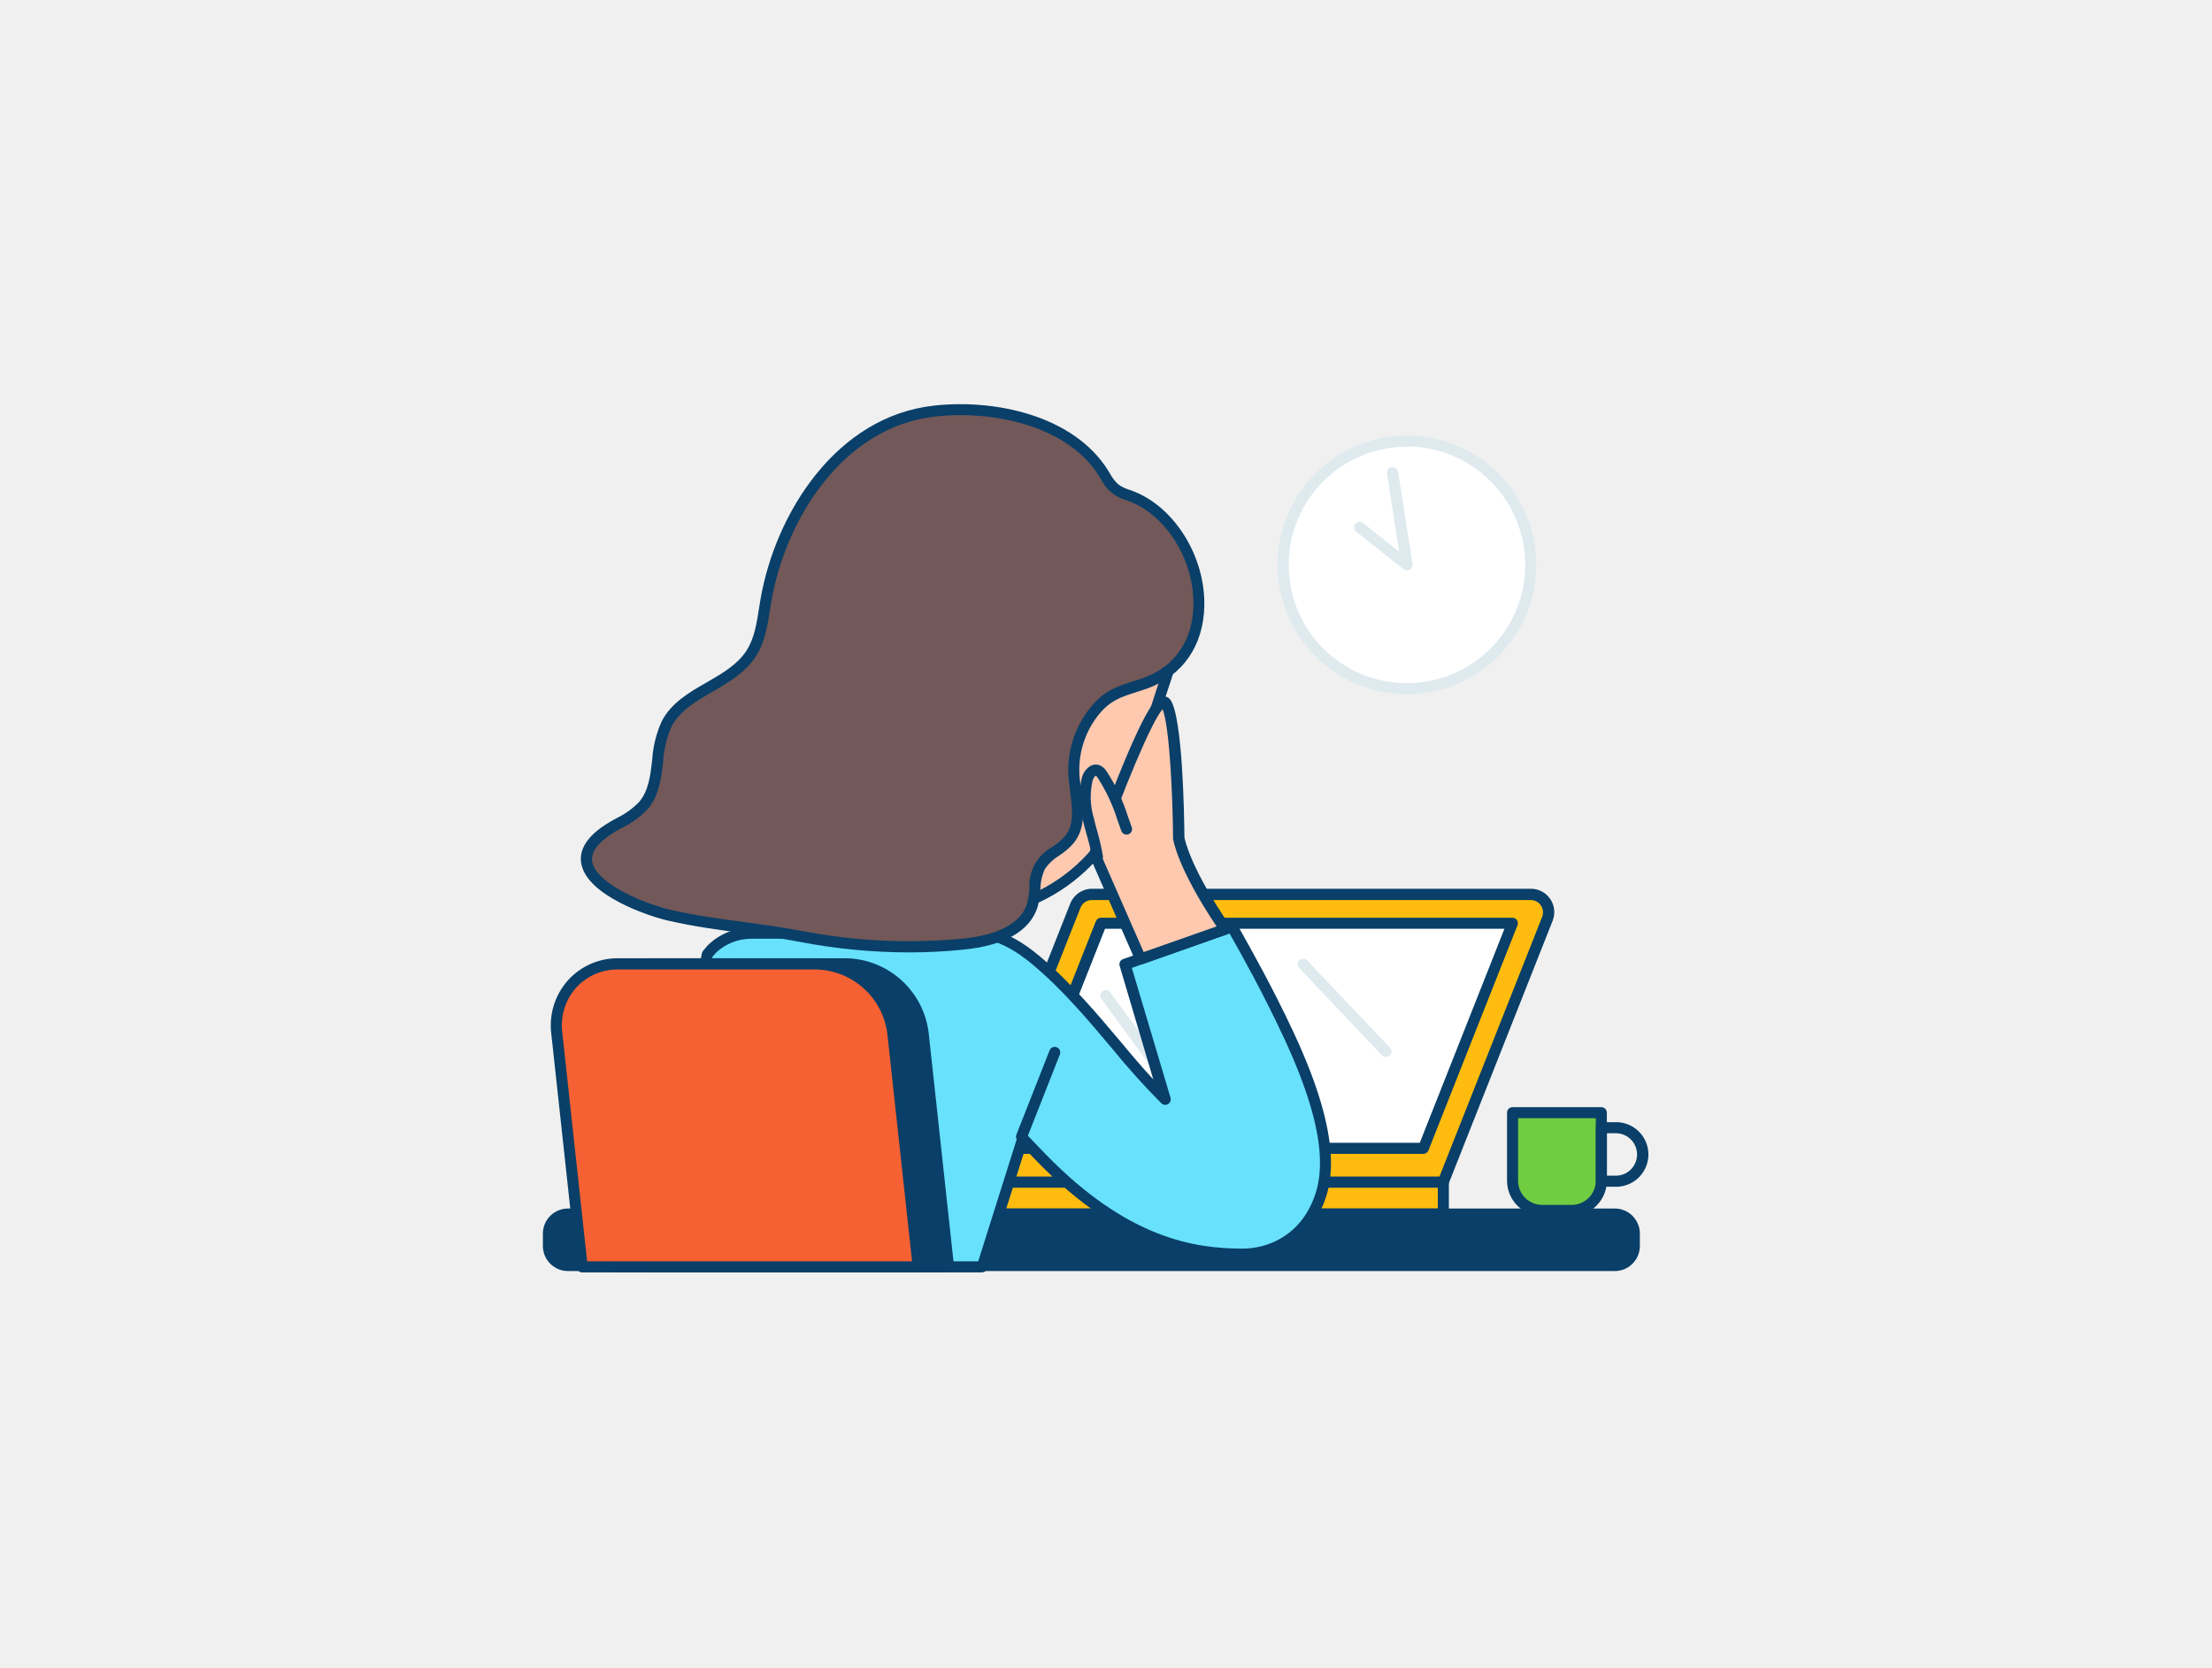
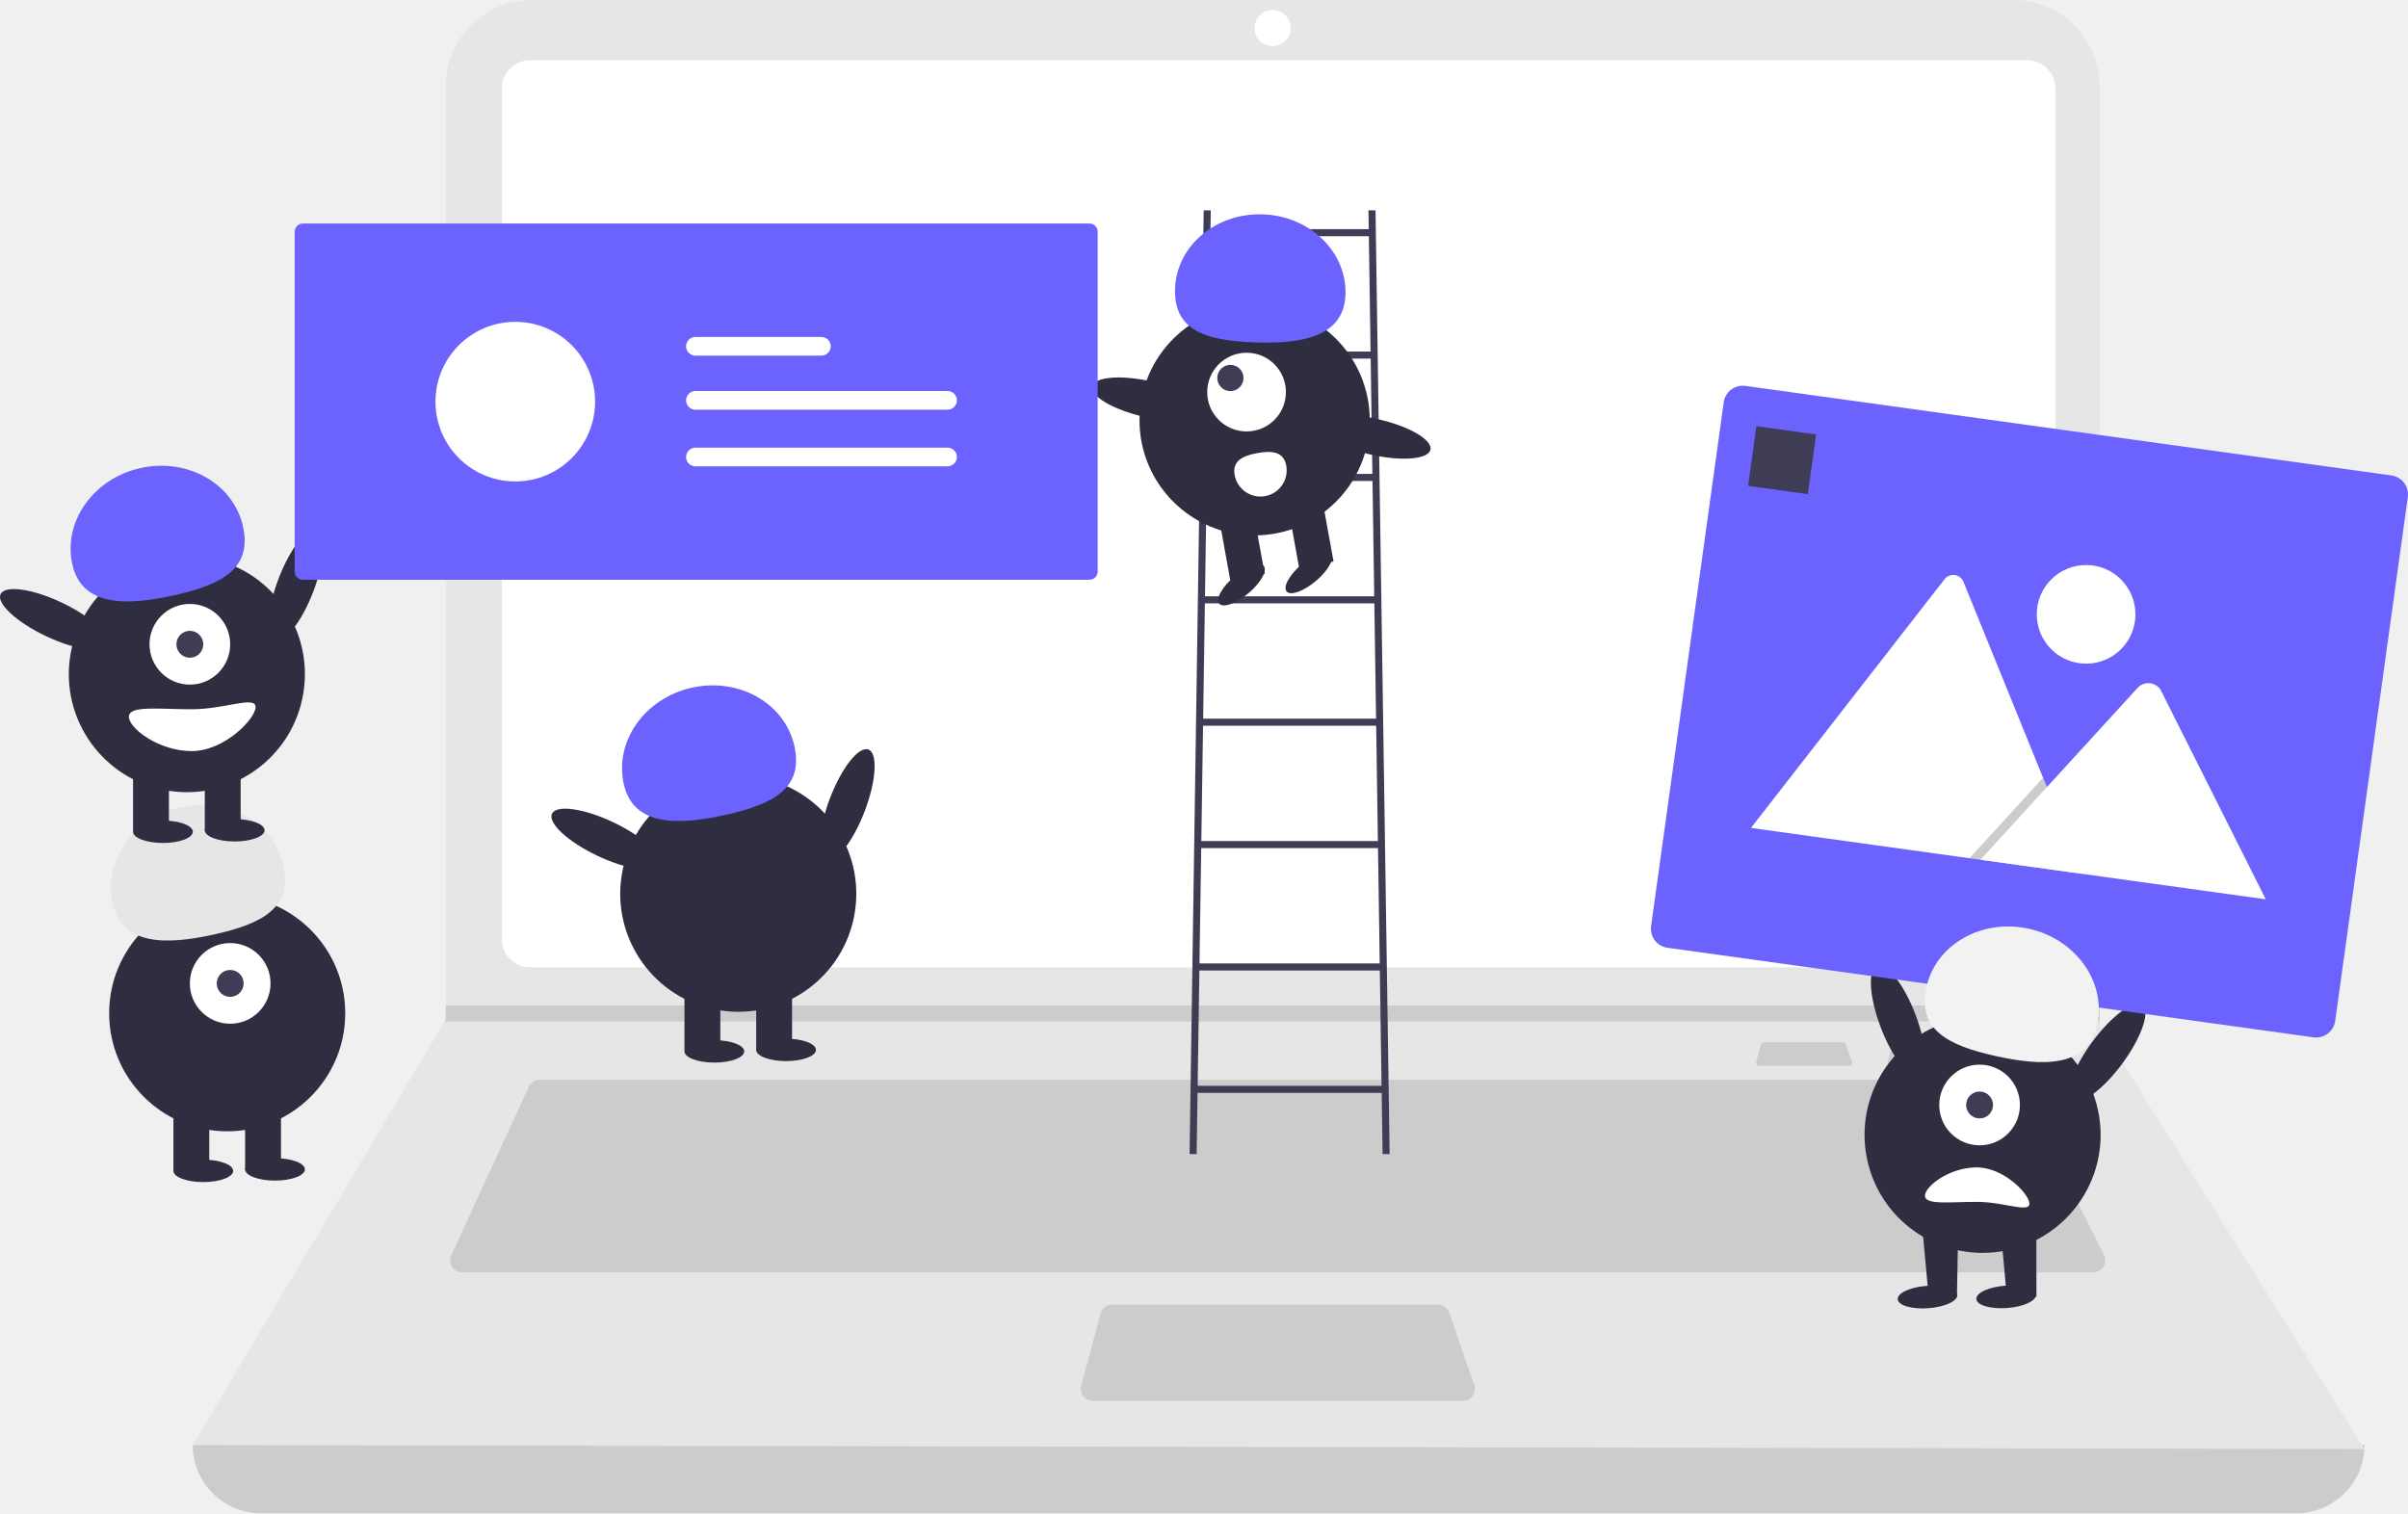
- <svg xmlns="http://www.w3.org/2000/svg" viewBox="0 0 400 300" width="406" height="306" class="illustration styles_illustrationTablet__1DWOa">
-   <g id="_104_slow_working_outline" data-name="#104_slow_working_outline">
-     <rect x="174.68" y="212.97" width="86.3" height="5.81" transform="translate(435.66 431.74) rotate(-180)" fill="#ffbc0e" />
-     <path d="M261,219.78h-86.3a1,1,0,0,1-1-1V213a1,1,0,0,1,1-1H261a1,1,0,0,1,1,1v5.81A1,1,0,0,1,261,219.78Zm-85.3-2H260V214h-84.3Z" fill="#093f68" />
-     <path d="M197.45,160.93h79.37a3.23,3.23,0,0,1,3,4.41L261,213h-86.3l19.77-50A3.23,3.23,0,0,1,197.45,160.93Z" fill="#ffbc0e" />
-     <path d="M261,214h-86.3a1,1,0,0,1-.93-1.37l19.77-50a4.22,4.22,0,0,1,3.93-2.67h79.37a4.23,4.23,0,0,1,3.93,5.78l-18.84,47.62A1,1,0,0,1,261,214Zm-84.83-2H260.3l18.59-47a2.23,2.23,0,0,0-2.07-3H197.45a2.21,2.21,0,0,0-2.07,1.41Z" fill="#093f68" />
-     <polygon points="199.14 166.19 273.52 166.19 257.42 206.9 183.04 206.9 199.14 166.19" fill="#fff" />
-     <path d="M257.42,207.9H183a1,1,0,0,1-.93-1.37l16.1-40.7a1,1,0,0,1,.93-.63h74.38a1,1,0,0,1,.83.43,1,1,0,0,1,.1.93l-16.1,40.71A1,1,0,0,1,257.42,207.9Zm-72.91-2h72.23l15.31-38.7H199.82Z" fill="#093f68" />
-     <path d="M216.82,203.23a1,1,0,0,1-.81-.41l-16.83-22.91a1,1,0,1,1,1.61-1.18l16.84,22.91a1,1,0,0,1-.22,1.39A.94.94,0,0,1,216.82,203.23Z" fill="#dfeaef" />
-     <rect x="99.17" y="218.78" width="196.32" height="9.31" rx="3.53" transform="translate(394.67 446.86) rotate(-180)" fill="#093f68" />
-     <path d="M292,229.09H102.71a4.55,4.55,0,0,1-4.54-4.54v-2.24a4.54,4.54,0,0,1,4.54-4.53H292a4.54,4.54,0,0,1,4.54,4.53v2.24A4.55,4.55,0,0,1,292,229.09Zm-189.25-9.31a2.54,2.54,0,0,0-2.54,2.53v2.24a2.54,2.54,0,0,0,2.54,2.54H292a2.54,2.54,0,0,0,2.54-2.54v-2.24a2.54,2.54,0,0,0-2.54-2.53Z" fill="#093f68" />
-     <path d="M199.2,104c3.69,17.07,12,10.8,14.68,8.54l-10,30.59a30.92,30.92,0,0,1-36.37,20.54l-2.05,6.27a5.27,5.27,0,1,1-10-3.27l1.92-5.89c-17.61-6.47-21.31-24.64-16.87-38.3L154,96.74S162.72,109.64,199.2,104Z" fill="#ffc9b0" />
-     <path d="M160.48,174.56a6.29,6.29,0,0,1-1.94-.31,6.27,6.27,0,0,1-4-7.91l1.62-5a27.9,27.9,0,0,1-16.39-16.71,35.19,35.19,0,0,1-.18-22.5,1,1,0,0,1,.07-.15L153.1,96.28a1,1,0,0,1,.83-.53,1,1,0,0,1,.89.43c.08.12,9,12.28,44.23,6.81a1,1,0,0,1,1.13.78c1.3,6,3.36,9.67,5.94,10.54,2,.66,4.36-.19,7.11-2.55a1,1,0,0,1,1.6,1.07l-10,30.59a32.12,32.12,0,0,1-36.65,21.4l-1.77,5.41A6.27,6.27,0,0,1,160.48,174.56Zm-19-51.71c-4.45,13.78-.29,30.88,16.28,37a1,1,0,0,1,.61,1.24L156.42,167a4.28,4.28,0,0,0,8.13,2.65l2-6.27a1,1,0,0,1,1.18-.67A30.07,30.07,0,0,0,203,142.8l9-27.66c-2.34,1.37-4.52,1.73-6.49,1.07-3.19-1.08-5.56-4.81-7.06-11.1-29.76,4.42-41-3.47-44.23-6.61Z" fill="#093f68" />
-     <path d="M142.71,229.33a1,1,0,0,1-1-1V186.15a1,1,0,0,1,2,0v42.18A1,1,0,0,1,142.71,229.33Z" fill="#093f68" />
-     <path d="M117.51,228.33l10.38-56.48.83-1a10.28,10.28,0,0,1,7.13-2.86h39.94c1.09,0,5.11-.52,11.55,4.87,9.3,7.81,16.4,18.5,23.35,25.16l-7.23-24.4,19.37-6.82c.15.42,5.25,8.93,10.18,19.47,9.05,19.37,7.2,27.24,4.56,32.08a14.33,14.33,0,0,1-9.28,7.23,15.36,15.36,0,0,1-3.57.43c-8,0-20.82-1.46-36.27-17.31-1.18-1.21-2.34-2.43-3.48-3.62l-7.34,23.22Z" fill="#68e1fd" />
-     <path d="M177.63,229.33H117.51a1,1,0,0,1-.77-.36,1,1,0,0,1-.22-.82l10.39-56.48a1.07,1.07,0,0,1,.22-.47c.53-.63.84-1,.84-1a11.25,11.25,0,0,1,7.88-3.21H176c1.55,0,5.66-.16,11.95,5.12,5.54,4.65,10.39,10.4,14.67,15.48,2,2.42,4,4.75,5.93,6.84l-6.08-20.52a1,1,0,0,1,.63-1.23l19.37-6.82a1,1,0,0,1,.77.05,1,1,0,0,1,.51.57l.74,1.32c1.67,3,5.58,9.89,9.4,18.06,9.2,19.71,7.26,28,4.53,33a15.31,15.31,0,0,1-9.93,7.72,15.93,15.93,0,0,1-3.8.46c-8.51,0-21.6-1.83-37-17.61-.79-.8-1.56-1.61-2.32-2.41l-6.84,21.61A1,1,0,0,1,177.63,229.33Zm-58.92-2h58.18L184,204.8a1,1,0,0,1,.73-.67,1,1,0,0,1,.95.29c1.13,1.19,2.29,2.4,3.47,3.61,14.69,15.07,26.71,17,35.55,17a14.05,14.05,0,0,0,3.33-.41,13.33,13.33,0,0,0,8.65-6.73c2.49-4.59,4.23-12.28-4.6-31.17-3.78-8.1-7.66-15-9.32-17.93l-.42-.75-17.67,6.23,7,23.48a1,1,0,0,1-.44,1.14,1,1,0,0,1-1.21-.13,130.76,130.76,0,0,1-8.88-9.87c-4.43-5.26-9-10.7-14.43-15.24-5.7-4.79-9.27-4.69-10.61-4.65H135.85a9.25,9.25,0,0,0-6.43,2.58l-.59.69Z" fill="#093f68" />
-     <path d="M184.73,205.79a1,1,0,0,1-.93-1.37l6-15.24a1,1,0,0,1,1.86.74l-6,15.24A1,1,0,0,1,184.73,205.79Z" fill="#093f68" />
-     <path d="M153.07,173.56H117.31a11,11,0,0,0-11.15,12.51l4.59,42.26h60.78l-4.59-42.26A14.31,14.31,0,0,0,153.07,173.56Z" fill="#093f68" />
-     <path d="M171.53,229.33H110.75a1,1,0,0,1-1-.89l-4.59-42.26a12.25,12.25,0,0,1,3-9.65,12.12,12.12,0,0,1,9.17-4h35.76A15.34,15.34,0,0,1,167.93,186l4.59,42.26a1,1,0,0,1-.25.78A1,1,0,0,1,171.53,229.33Zm-59.88-2h58.76l-4.47-41.15a13.28,13.28,0,0,0-12.87-11.62H117.31A10,10,0,0,0,107.16,186Z" fill="#093f68" />
-     <path d="M147.6,173.56H111.83a11,11,0,0,0-11.14,12.51l4.59,42.26h60.77l-4.59-42.26A14.3,14.3,0,0,0,147.6,173.56Z" fill="#f56132" />
-     <path d="M166.05,229.33H105.28a1,1,0,0,1-1-.89l-4.59-42.26a12.26,12.26,0,0,1,3-9.65,12.1,12.1,0,0,1,9.16-4H147.6A15.33,15.33,0,0,1,162.45,186L167,228.22a1,1,0,0,1-.25.78A1,1,0,0,1,166.05,229.33Zm-59.88-2h58.76l-4.47-41.15a13.27,13.27,0,0,0-12.86-11.62H111.83a10.13,10.13,0,0,0-7.67,3.31,10.27,10.27,0,0,0-2.48,8.09Z" fill="#093f68" />
-     <path d="M206.27,172.66l-8.31-19s10.65-30.2,12.83-27.29,2.36,24.39,2.36,24.39.73,5.28,8.44,16.48Z" fill="#ffc9b0" />
-     <path d="M206.27,173.66a1,1,0,0,1-.92-.6l-8.31-19a1,1,0,0,1,0-.73c0-.07,2.43-6.86,5.15-13.62,5.7-14.16,7.17-14.38,8.05-14.52a1.43,1.43,0,0,1,1.38.58c2.25,3,2.53,21.09,2.56,24.91.1.55,1.23,5.77,8.26,16a1,1,0,0,1,.13.88,1,1,0,0,1-.62.63L206.6,173.6A1,1,0,0,1,206.27,173.66Zm-7.24-20,7.78,17.75L220,166.77c-7.07-10.53-7.84-15.61-7.87-15.83,0,0,0-.09,0-.13-.06-7.67-.64-20.21-1.9-23.31C208.21,129.76,203.13,142.07,199,153.66Z" fill="#093f68" />
-     <path d="M198.51,154.18c-.39-2.35-1.18-4.61-1.72-6.93a14.37,14.37,0,0,1-.18-7.07c.25-.9,1-1.92,1.87-1.63a1.86,1.86,0,0,1,.82.73,32.61,32.61,0,0,1,3.77,8.06l.66,1.83" fill="#ffc9b0" />
-     <path d="M198.51,155.18a1,1,0,0,1-1-.83,40.83,40.83,0,0,0-1-4.15c-.25-.91-.51-1.81-.72-2.73a15.11,15.11,0,0,1-.16-7.56,3.57,3.57,0,0,1,1.58-2.17,2,2,0,0,1,1.57-.14,2.7,2.7,0,0,1,1.31,1.1A33.05,33.05,0,0,1,204,147l.09.24.57,1.6a1,1,0,0,1-1.89.66c-.18-.53-.37-1.05-.56-1.58l-.09-.24a31.64,31.64,0,0,0-3.64-7.81c-.21-.29-.3-.36-.33-.37a1.64,1.64,0,0,0-.58.95,13.1,13.1,0,0,0,.18,6.57c.21.89.45,1.76.69,2.64a40.75,40.75,0,0,1,1,4.36,1,1,0,0,1-.82,1.15Z" fill="#093f68" />
-     <path d="M194.35,141c-.08-.65-.14-1.28-.17-1.91a16.83,16.83,0,0,1,3.74-11.2c2.8-3.51,5.37-3.7,9.19-5.06,15.46-5.55,10.69-28.52-2.37-33.72a11.66,11.66,0,0,1-3.09-1.45,11.12,11.12,0,0,1-2.17-2.9c-6-9.53-19.88-12.35-30.45-11.18-17,1.88-27.79,18.48-30.5,34.1-.59,3.36-.87,6.92-2.72,9.77-3.63,5.62-12.12,6.75-15.24,12.66-2.41,4.56-.85,10.76-4.15,14.73-1.85,2.24-4.82,3.18-7.17,4.9-10,7.35,6.07,13.7,11.81,15,8,1.83,15.85,2.29,23.78,3.82A102.68,102.68,0,0,0,174,170c5.15-.47,11.26-2.15,12.74-7.12.69-2.32.19-5,1.43-7.06s3.82-2.9,5.3-4.79C195.58,148.32,194.77,144.57,194.35,141Z" fill="#725858" />
-     <path d="M164.44,171.47a104.65,104.65,0,0,1-19.79-1.9c-3.46-.67-7-1.15-10.38-1.6-4.38-.59-8.91-1.2-13.43-2.24-3.71-.85-14.54-4.54-15.7-10.18-.48-2.32.7-4.55,3.52-6.61a27,27,0,0,1,2.87-1.76,13.86,13.86,0,0,0,4.12-3c1.63-2,1.95-4.62,2.28-7.43a20,20,0,0,1,1.76-7.13c1.75-3.32,5-5.21,8.16-7,2.83-1.64,5.51-3.2,7.12-5.69,1.43-2.2,1.85-4.87,2.29-7.69.09-.57.18-1.14.28-1.71,2.69-15.45,13.66-33,31.38-34.93,11.19-1.24,25.25,1.88,31.4,11.64l.35.56a7.7,7.7,0,0,0,1.6,2.09,7.63,7.63,0,0,0,2.14,1l.7.26c7.38,2.94,12.83,11.8,12.67,20.61-.12,7.21-3.89,12.67-10.33,15-.76.27-1.46.49-2.13.7-2.64.85-4.55,1.45-6.62,4A15.91,15.91,0,0,0,195.18,139c0,.6.09,1.22.16,1.84,0,.41.1.81.16,1.22.43,3.35.88,6.82-1.29,9.57a12.13,12.13,0,0,1-2.69,2.34,8.71,8.71,0,0,0-2.53,2.35,8.62,8.62,0,0,0-.85,3.7,14.94,14.94,0,0,1-.48,3.13c-1.32,4.42-6,7.12-13.61,7.83Q169.25,171.47,164.44,171.47Zm9.27-97.15a42.57,42.57,0,0,0-4.57.25c-16.7,1.85-27.06,18.55-29.63,33.29l-.27,1.67c-.46,2.9-.93,5.91-2.59,8.47-1.88,2.89-4.89,4.64-7.8,6.33s-5.91,3.43-7.39,6.25a18.18,18.18,0,0,0-1.54,6.42c-.36,3-.72,6.06-2.73,8.48a15.48,15.48,0,0,1-4.68,3.44,25.6,25.6,0,0,0-2.67,1.63c-2.13,1.56-3,3.11-2.74,4.6.82,4,9.64,7.59,14.19,8.63s8.91,1.62,13.24,2.2c3.43.47,7,.94,10.5,1.62A102.21,102.21,0,0,0,173.86,169c4.68-.44,10.54-1.9,11.88-6.41a13.69,13.69,0,0,0,.41-2.73,8,8,0,0,1,4.21-7.51,10.73,10.73,0,0,0,2.28-1.95c1.65-2.09,1.27-5,.87-8.07l-.15-1.25h0c-.08-.66-.15-1.32-.18-2a18,18,0,0,1,4-11.88c2.45-3.06,4.82-3.81,7.57-4.69.65-.21,1.33-.42,2.06-.69,5.62-2,8.9-6.8,9-13.13.14-8-4.76-16.06-11.41-18.71l-.66-.25a7.34,7.34,0,0,1-4.75-4l-.33-.53C193.74,77.52,183.27,74.32,173.71,74.32Z" fill="#093f68" />
-     <path d="M250.63,190.38a1,1,0,0,1-.73-.31l-15-15.82a1,1,0,0,1,1.45-1.37l15,15.81a1,1,0,0,1,0,1.42A1,1,0,0,1,250.63,190.38Z" fill="#dfeaef" />
-     <circle cx="254.43" cy="101.41" r="22.37" fill="#fff" />
-     <path d="M254.43,124.78a23.38,23.38,0,1,1,23.37-23.37A23.4,23.4,0,0,1,254.43,124.78Zm0-44.75a21.38,21.38,0,1,0,21.37,21.38A21.4,21.4,0,0,0,254.43,80Z" fill="#dfeaef" />
-     <polyline points="245.88 94.61 254.43 101.41 251.81 84.74" fill="#fff" />
-     <path d="M254.43,102.41a1,1,0,0,1-.62-.22l-8.56-6.79a1,1,0,0,1,1.25-1.57L253,99,250.82,84.9a1,1,0,1,1,2-.31l2.62,16.66a1,1,0,0,1-.49,1A1,1,0,0,1,254.43,102.41Z" fill="#dfeaef" />
-     <path d="M273.52,200.45h16a0,0,0,0,1,0,0v12.31a5.37,5.37,0,0,1-5.37,5.37h-5.31a5.37,5.37,0,0,1-5.37-5.37V200.45A0,0,0,0,1,273.52,200.45Z" fill="#70cc40" />
-     <path d="M284.2,219.13h-5.31a6.38,6.38,0,0,1-6.37-6.37V200.45a1,1,0,0,1,1-1h16.05a1,1,0,0,1,1,1v12.31A6.38,6.38,0,0,1,284.2,219.13Zm-9.68-17.68v11.31a4.37,4.37,0,0,0,4.37,4.37h5.31a4.37,4.37,0,0,0,4.37-4.37V201.45Z" fill="#093f68" />
-     <path d="M292,213.84h-2.42a1,1,0,0,1-1-1v-9.67a1,1,0,0,1,1-1H292a5.84,5.84,0,1,1,0,11.67Zm-1.42-2H292a3.84,3.84,0,1,0,0-7.67h-1.42Z" fill="#093f68" />
-   </g>
+ <svg xmlns="http://www.w3.org/2000/svg" data-name="Layer 1" width="878.64" height="552.215" viewBox="0 0 878.64 552.215">
+   <path d="M998.543,726.107H255.909a24.901,24.901,0,0,1-24.901-24.901v0q403.807-46.93,792.435,0v0A24.901,24.901,0,0,1,998.543,726.107Z" transform="translate(-160.6798 -173.8927)" fill="#ccc" />
+   <path d="M1023.444,702.671,231.008,701.206l91.84-154.532.439-.732V205.37a31.475,31.475,0,0,1,31.478-31.478H895.292a31.475,31.475,0,0,1,31.478,31.478v342.915Z" transform="translate(-160.6798 -173.8927)" fill="#e6e6e6" />
+   <path d="M354.048,195.864a10.265,10.265,0,0,0-10.253,10.253V516.647a10.265,10.265,0,0,0,10.253,10.253H900.404a10.266,10.266,0,0,0,10.253-10.253V206.117a10.265,10.265,0,0,0-10.253-10.253Z" transform="translate(-160.6798 -173.8927)" fill="#fff" />
+   <path d="M357.639,567.913a4.406,4.406,0,0,0-3.992,2.558l-28.299,61.52a4.394,4.394,0,0,0,3.992,6.231H924.45a4.394,4.394,0,0,0,3.929-6.36l-30.76-61.52a4.372,4.372,0,0,0-3.929-2.429Z" transform="translate(-160.6798 -173.8927)" fill="#ccc" />
+   <circle cx="464.349" cy="10.253" r="6.591" fill="#fff" />
+   <path d="M566.534,649.94a4.401,4.401,0,0,0-4.243,3.251l-7.099,26.366a4.394,4.394,0,0,0,4.243,5.537H694.433a4.393,4.393,0,0,0,4.151-5.832l-9.126-26.366a4.397,4.397,0,0,0-4.153-2.957Z" transform="translate(-160.6798 -173.8927)" fill="#ccc" />
+   <polygon points="766.09 366.922 766.09 372.782 162.169 372.782 162.623 372.049 162.623 366.922 766.09 366.922" fill="#ccc" />
+   <path d="M852.227,554.237a1.072,1.072,0,0,0-1.033.792l-1.729,6.42a1.07,1.07,0,0,0,1.033,1.348H883.372a1.07,1.07,0,0,0,1.011-1.42l-2.222-6.42a1.071,1.071,0,0,0-1.011-.72Z" transform="translate(-160.6798 -173.8927)" fill="#ccc" />
+   <path d="M804.227,554.237a1.072,1.072,0,0,0-1.033.792l-1.729,6.42a1.07,1.07,0,0,0,1.033,1.348H835.372a1.07,1.07,0,0,0,1.011-1.42l-2.222-6.42a1.071,1.071,0,0,0-1.011-.72Z" transform="translate(-160.6798 -173.8927)" fill="#ccc" />
+   <path d="M665.161,595.032h2.576l-5.153-344.388h-2.576l.103,6.871H602.364l.103-6.871h-2.576l-5.153,344.388h2.576l.334-22.329h67.179Zm-3.714-248.2H601.028l.63-42.082h59.16Zm.039,2.576.63,42.082h-61.756l.63-42.082Zm.668,44.659.63,42.082H599.691l.63-42.082Zm.668,44.659.63,42.082H599.023l.63-42.082Zm.668,44.659.63,42.082H598.355l.63-42.082ZM660.15,260.091l.63,42.082H601.696l.63-42.082ZM597.687,570.126l.63-42.082h65.842l.63,42.082Z" transform="translate(-160.6798 -173.8927)" fill="#3f3d56" />
+   <circle cx="457.794" cy="153.358" r="42.012" fill="#2f2e41" />
+   <rect x="632.562" y="357.238" width="12.763" height="22.867" transform="translate(-216.1336 -54.17899) rotate(-10.26106)" fill="#2f2e41" />
+   <rect x="607.444" y="361.785" width="12.763" height="22.867" transform="translate(-217.3453 -58.58065) rotate(-10.26106)" fill="#2f2e41" />
+   <ellipse cx="613.672" cy="387.298" rx="10.636" ry="3.989" transform="translate(-265.6056 314.4538) rotate(-40.26106)" fill="#2f2e41" />
+   <ellipse cx="638.267" cy="382.846" rx="10.636" ry="3.989" transform="translate(-256.9018 329.2941) rotate(-40.26106)" fill="#2f2e41" />
+   <circle cx="454.853" cy="143.081" r="14.359" fill="#fff" />
+   <circle cx="448.952" cy="137.934" r="4.786" fill="#3f3d56" />
+   <path d="M651.616,281.545c.632-15.554-12.773-28.728-29.941-29.425s-31.597,11.346-32.229,26.9,11.302,19.087,28.47,19.785S650.984,297.099,651.616,281.545Z" transform="translate(-160.6798 -173.8927)" fill="#6c63ff" />
+   <ellipse cx="579.682" cy="319.596" rx="6.594" ry="21.006" transform="translate(-22.02934 639.3272) rotate(-77.0899)" fill="#2f2e41" />
+   <ellipse cx="662.15" cy="333.311" rx="6.594" ry="21.006" transform="translate(28.6462 730.3615) rotate(-77.0899)" fill="#2f2e41" />
+   <path d="M630.013,343.807a9.572,9.572,0,1,1-18.835,3.429l-.003-.018c-.942-5.202,3.08-7.043,8.283-7.985S629.071,338.605,630.013,343.807Z" transform="translate(-160.6798 -173.8927)" fill="#fff" />
+   <ellipse cx="469.866" cy="467.526" rx="21.534" ry="6.76" transform="translate(-295.2829 565.6119) rotate(-69.08217)" fill="#2f2e41" />
+   <circle cx="430.059" cy="500.048" r="43.067" transform="translate(-293.1005 670.5622) rotate(-80.78252)" fill="#2f2e41" />
+   <rect x="249.753" y="359.955" width="13.084" height="23.442" fill="#2f2e41" />
+   <rect x="275.921" y="359.955" width="13.084" height="23.442" fill="#2f2e41" />
+   <ellipse cx="260.656" cy="383.67" rx="10.903" ry="4.089" fill="#2f2e41" />
+   <ellipse cx="286.824" cy="383.125" rx="10.903" ry="4.089" fill="#2f2e41" />
+   <path d="M388.282,459.997c-3.477-15.574,7.639-31.31,24.829-35.149s33.944,5.675,37.422,21.249-7.915,21.318-25.105,25.156S391.759,475.571,388.282,459.997Z" transform="translate(-160.6798 -173.8927)" fill="#6c63ff" />
+   <ellipse cx="381.55" cy="480.065" rx="6.76" ry="21.534" transform="translate(-376.387 445.1919) rotate(-64.62574)" fill="#2f2e41" />
+   <circle cx="82.901" cy="369.763" r="43.067" fill="#2f2e41" />
+   <rect x="63.275" y="403.563" width="13.084" height="23.442" fill="#2f2e41" />
+   <rect x="89.443" y="403.563" width="13.084" height="23.442" fill="#2f2e41" />
+   <ellipse cx="74.178" cy="427.277" rx="10.903" ry="4.089" fill="#2f2e41" />
+   <ellipse cx="100.346" cy="426.732" rx="10.903" ry="4.089" fill="#2f2e41" />
+   <circle cx="83.991" cy="358.86" r="14.719" fill="#fff" />
+   <circle cx="83.991" cy="358.86" r="4.906" fill="#3f3d56" />
+   <path d="M201.804,503.604c-3.477-15.574,7.639-31.31,24.829-35.149s33.944,5.675,37.422,21.249-7.915,21.318-25.105,25.156S205.281,519.178,201.804,503.604Z" transform="translate(-160.6798 -173.8927)" fill="#e6e6e6" />
+   <ellipse cx="268.669" cy="387.383" rx="21.534" ry="6.76" transform="translate(-349.786 326.1453) rotate(-69.08217)" fill="#2f2e41" />
+   <circle cx="228.861" cy="419.905" r="43.067" transform="translate(-382.9613 404.6576) rotate(-80.78252)" fill="#2f2e41" />
+   <rect x="48.556" y="279.812" width="13.084" height="23.442" fill="#2f2e41" />
+   <rect x="74.723" y="279.812" width="13.084" height="23.442" fill="#2f2e41" />
+   <ellipse cx="59.459" cy="303.527" rx="10.903" ry="4.089" fill="#2f2e41" />
+   <ellipse cx="85.627" cy="302.982" rx="10.903" ry="4.089" fill="#2f2e41" />
+   <circle cx="69.272" cy="235.11" r="14.719" fill="#fff" />
+   <circle cx="69.272" cy="235.11" r="4.906" fill="#3f3d56" />
+   <path d="M187.085,379.854c-3.477-15.574,7.639-31.31,24.829-35.149s33.944,5.675,37.422,21.249-7.915,21.318-25.105,25.156S190.562,395.428,187.085,379.854Z" transform="translate(-160.6798 -173.8927)" fill="#6c63ff" />
+   <ellipse cx="180.353" cy="399.922" rx="6.76" ry="21.534" transform="translate(-418.9539 217.6053) rotate(-64.62574)" fill="#2f2e41" />
+   <path d="M207.707,435.442c0,4.215,10.853,12.539,22.897,12.539s23.335-11.867,23.335-16.082-11.292.818-23.335.818S207.707,431.227,207.707,435.442Z" transform="translate(-160.6798 -173.8927)" fill="#fff" />
+   <path d="M271.204,255.461a3.003,3.003,0,0,0-3,3v124a3.003,3.003,0,0,0,3,3h287a3.003,3.003,0,0,0,3-3v-124a3.003,3.003,0,0,0-3-3Z" transform="translate(-160.6798 -173.8927)" fill="#6c63ff" />
+   <circle cx="188.018" cy="146.569" r="29.121" fill="#fff" />
+   <path id="b71acdfd-6a55-428e-917a-53f192cb0203-23" data-name="Path 40" d="M414.423,316.587a3.405,3.405,0,0,0,0,6.81h91.946a3.405,3.405,0,1,0,.112-6.81q-.056-.001-.112,0Z" transform="translate(-160.6798 -173.8927)" fill="#fff" />
+   <path id="ad4fbcfa-41b0-45f9-a593-23b6dc3fe165-24" data-name="Path 40" d="M414.423,296.86a3.405,3.405,0,0,0,0,6.81H460.339a3.405,3.405,0,1,0,.112-6.81q-.056-.001-.112,0Z" transform="translate(-160.6798 -173.8927)" fill="#fff" />
+   <path id="bce2a7cd-a325-424d-9b3a-f63d1dad5aba-25" data-name="Path 40" d="M414.423,337.253a3.405,3.405,0,0,0,0,6.81h91.946a3.405,3.405,0,1,0,.112-6.81q-.056-.001-.112,0Z" transform="translate(-160.6798 -173.8927)" fill="#fff" />
+   <ellipse cx="853.282" cy="546.503" rx="6.76" ry="21.534" transform="translate(-299.5601 166.7718) rotate(-20.91783)" fill="#2f2e41" />
+   <circle cx="884.09" cy="588.025" r="43.067" transform="translate(-243.4551 -24.68433) rotate(-9.21747)" fill="#2f2e41" />
+   <polygon points="743.035 447.932 729.952 447.932 732.512 476.005 743.058 473.14 743.035 447.932" fill="#2f2e41" />
+   <polygon points="714.512 448.005 701.428 448.005 703.988 476.078 714.058 473.14 714.512 448.005" fill="#2f2e41" />
+   <ellipse cx="863.998" cy="647.212" rx="10.903" ry="4.089" transform="translate(-205.5736 -109.1681) rotate(-4.18164)" fill="#2f2e41" />
+   <circle cx="722.319" cy="403.229" r="14.719" fill="#fff" />
+   <circle cx="722.319" cy="403.229" r="4.906" fill="#3f3d56" />
+   <ellipse cx="929.598" cy="558.041" rx="21.534" ry="6.76" transform="translate(-232.2512 800.3487) rotate(-53.5499)" fill="#2f2e41" />
+   <path d="M863.077,610.231c0-3.474,8.945-10.334,18.871-10.334s19.232,9.78,19.232,13.254-9.307-.674-19.232-.674S863.077,613.705,863.077,610.231Z" transform="translate(-160.6798 -173.8927)" fill="#fff" />
+   <path d="M1004.857,552.434,769.111,519.753a7.008,7.008,0,0,1-5.972-7.895l26.502-191.172a7.008,7.008,0,0,1,7.895-5.972l235.746,32.681a7.008,7.008,0,0,1,5.972,7.895L1012.751,546.462A7.008,7.008,0,0,1,1004.857,552.434Z" transform="translate(-160.6798 -173.8927)" fill="#6c63ff" />
+   <path d="M920.402,492.772,800.048,476.088a2.477,2.477,0,0,1-.445-.098l70.591-90.706a4.024,4.024,0,0,1,6.938.962l29.029,71.462,1.391,3.42Z" transform="translate(-160.6798 -173.8927)" fill="#fff" />
+   <polygon points="759.722 318.879 718.63 313.183 742.864 286.679 744.609 284.77 745.481 283.815 746.872 287.235 759.722 318.879" opacity="0.2" style="isolation:isolate" />
+   <path d="M987.415,502.062,883.318,487.631l24.234-26.504,1.744-1.909,31.579-34.54a5.37,5.37,0,0,1,7.961.622,4.796,4.796,0,0,1,.313.524Z" transform="translate(-160.6798 -173.8927)" fill="#fff" />
+   <circle cx="761.186" cy="224.184" r="18" fill="#fff" />
+   <rect x="799.941" y="330.812" width="22" height="22" transform="matrix(0.99053, 0.13732, -0.13732, 0.99053, -106.062, -282.0096)" fill="#3f3d56" />
+   <path d="M925.866,547.973c3.477-15.574-7.639-31.31-24.829-35.149s-33.944,5.675-37.422,21.249,7.915,21.318,25.105,25.156S922.389,563.547,925.866,547.973Z" transform="translate(-160.6798 -173.8927)" fill="#f2f2f2" />
+   <ellipse cx="892.69" cy="647.142" rx="10.903" ry="4.089" transform="translate(-205.4922 -107.0761) rotate(-4.18164)" fill="#2f2e41" />
</svg>
